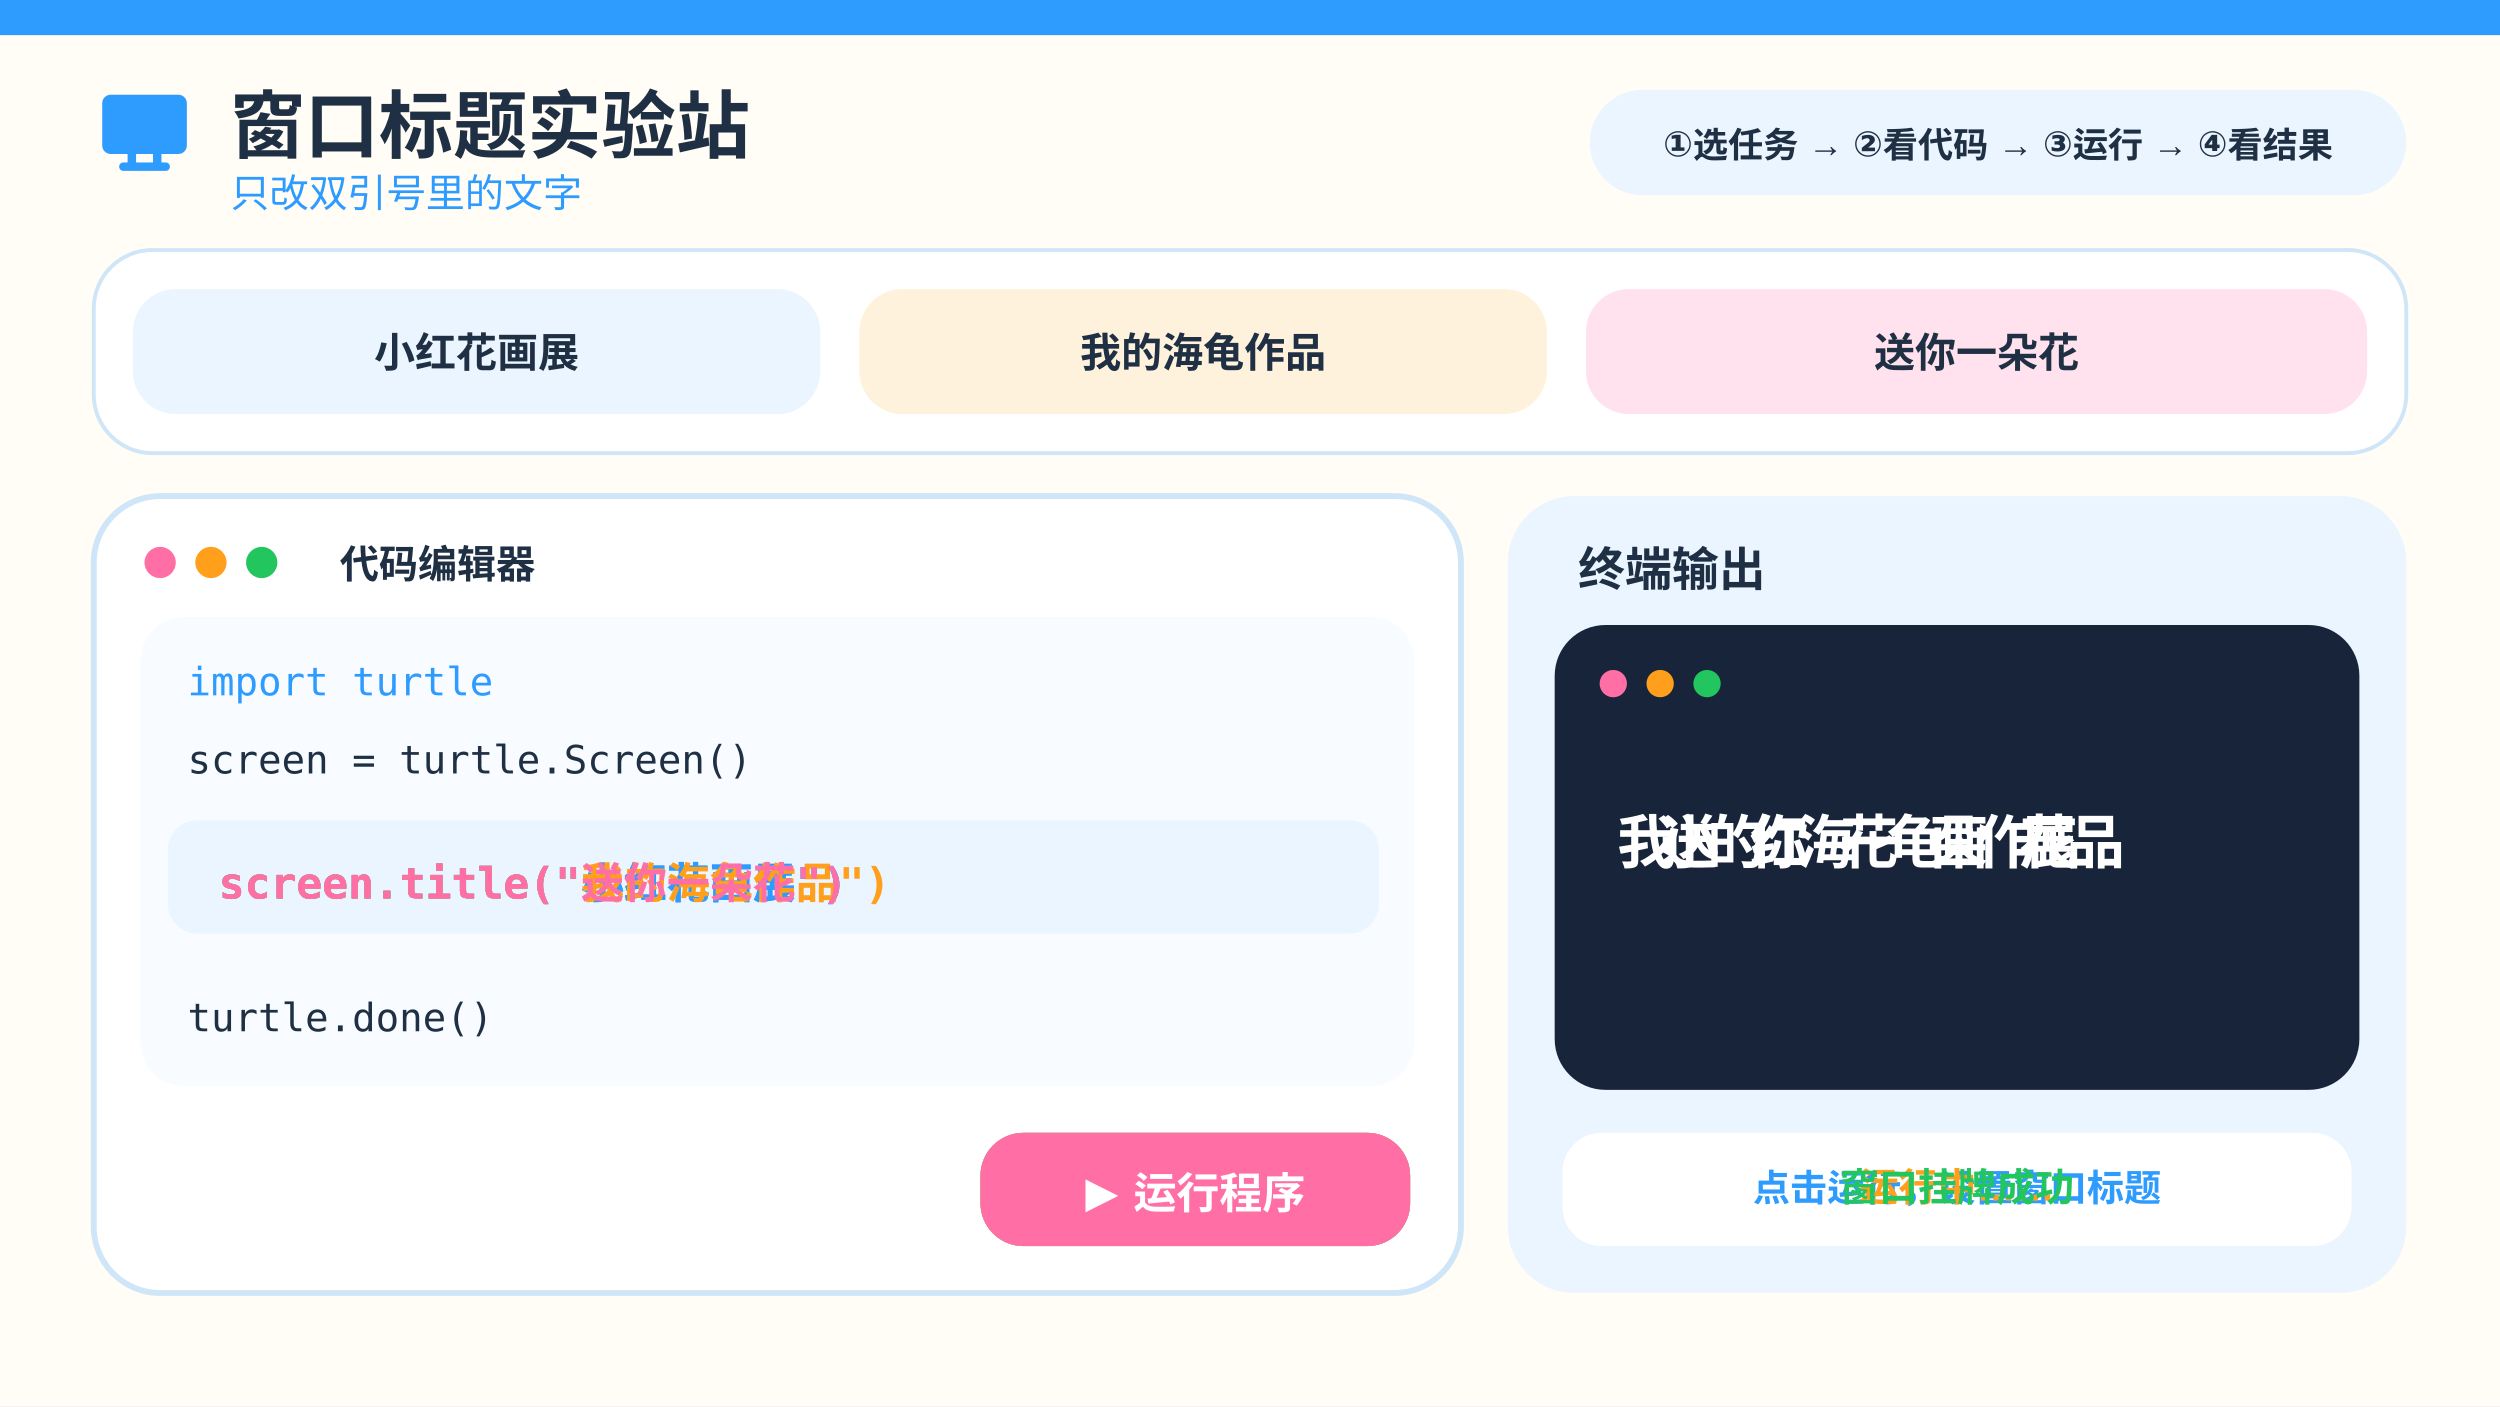
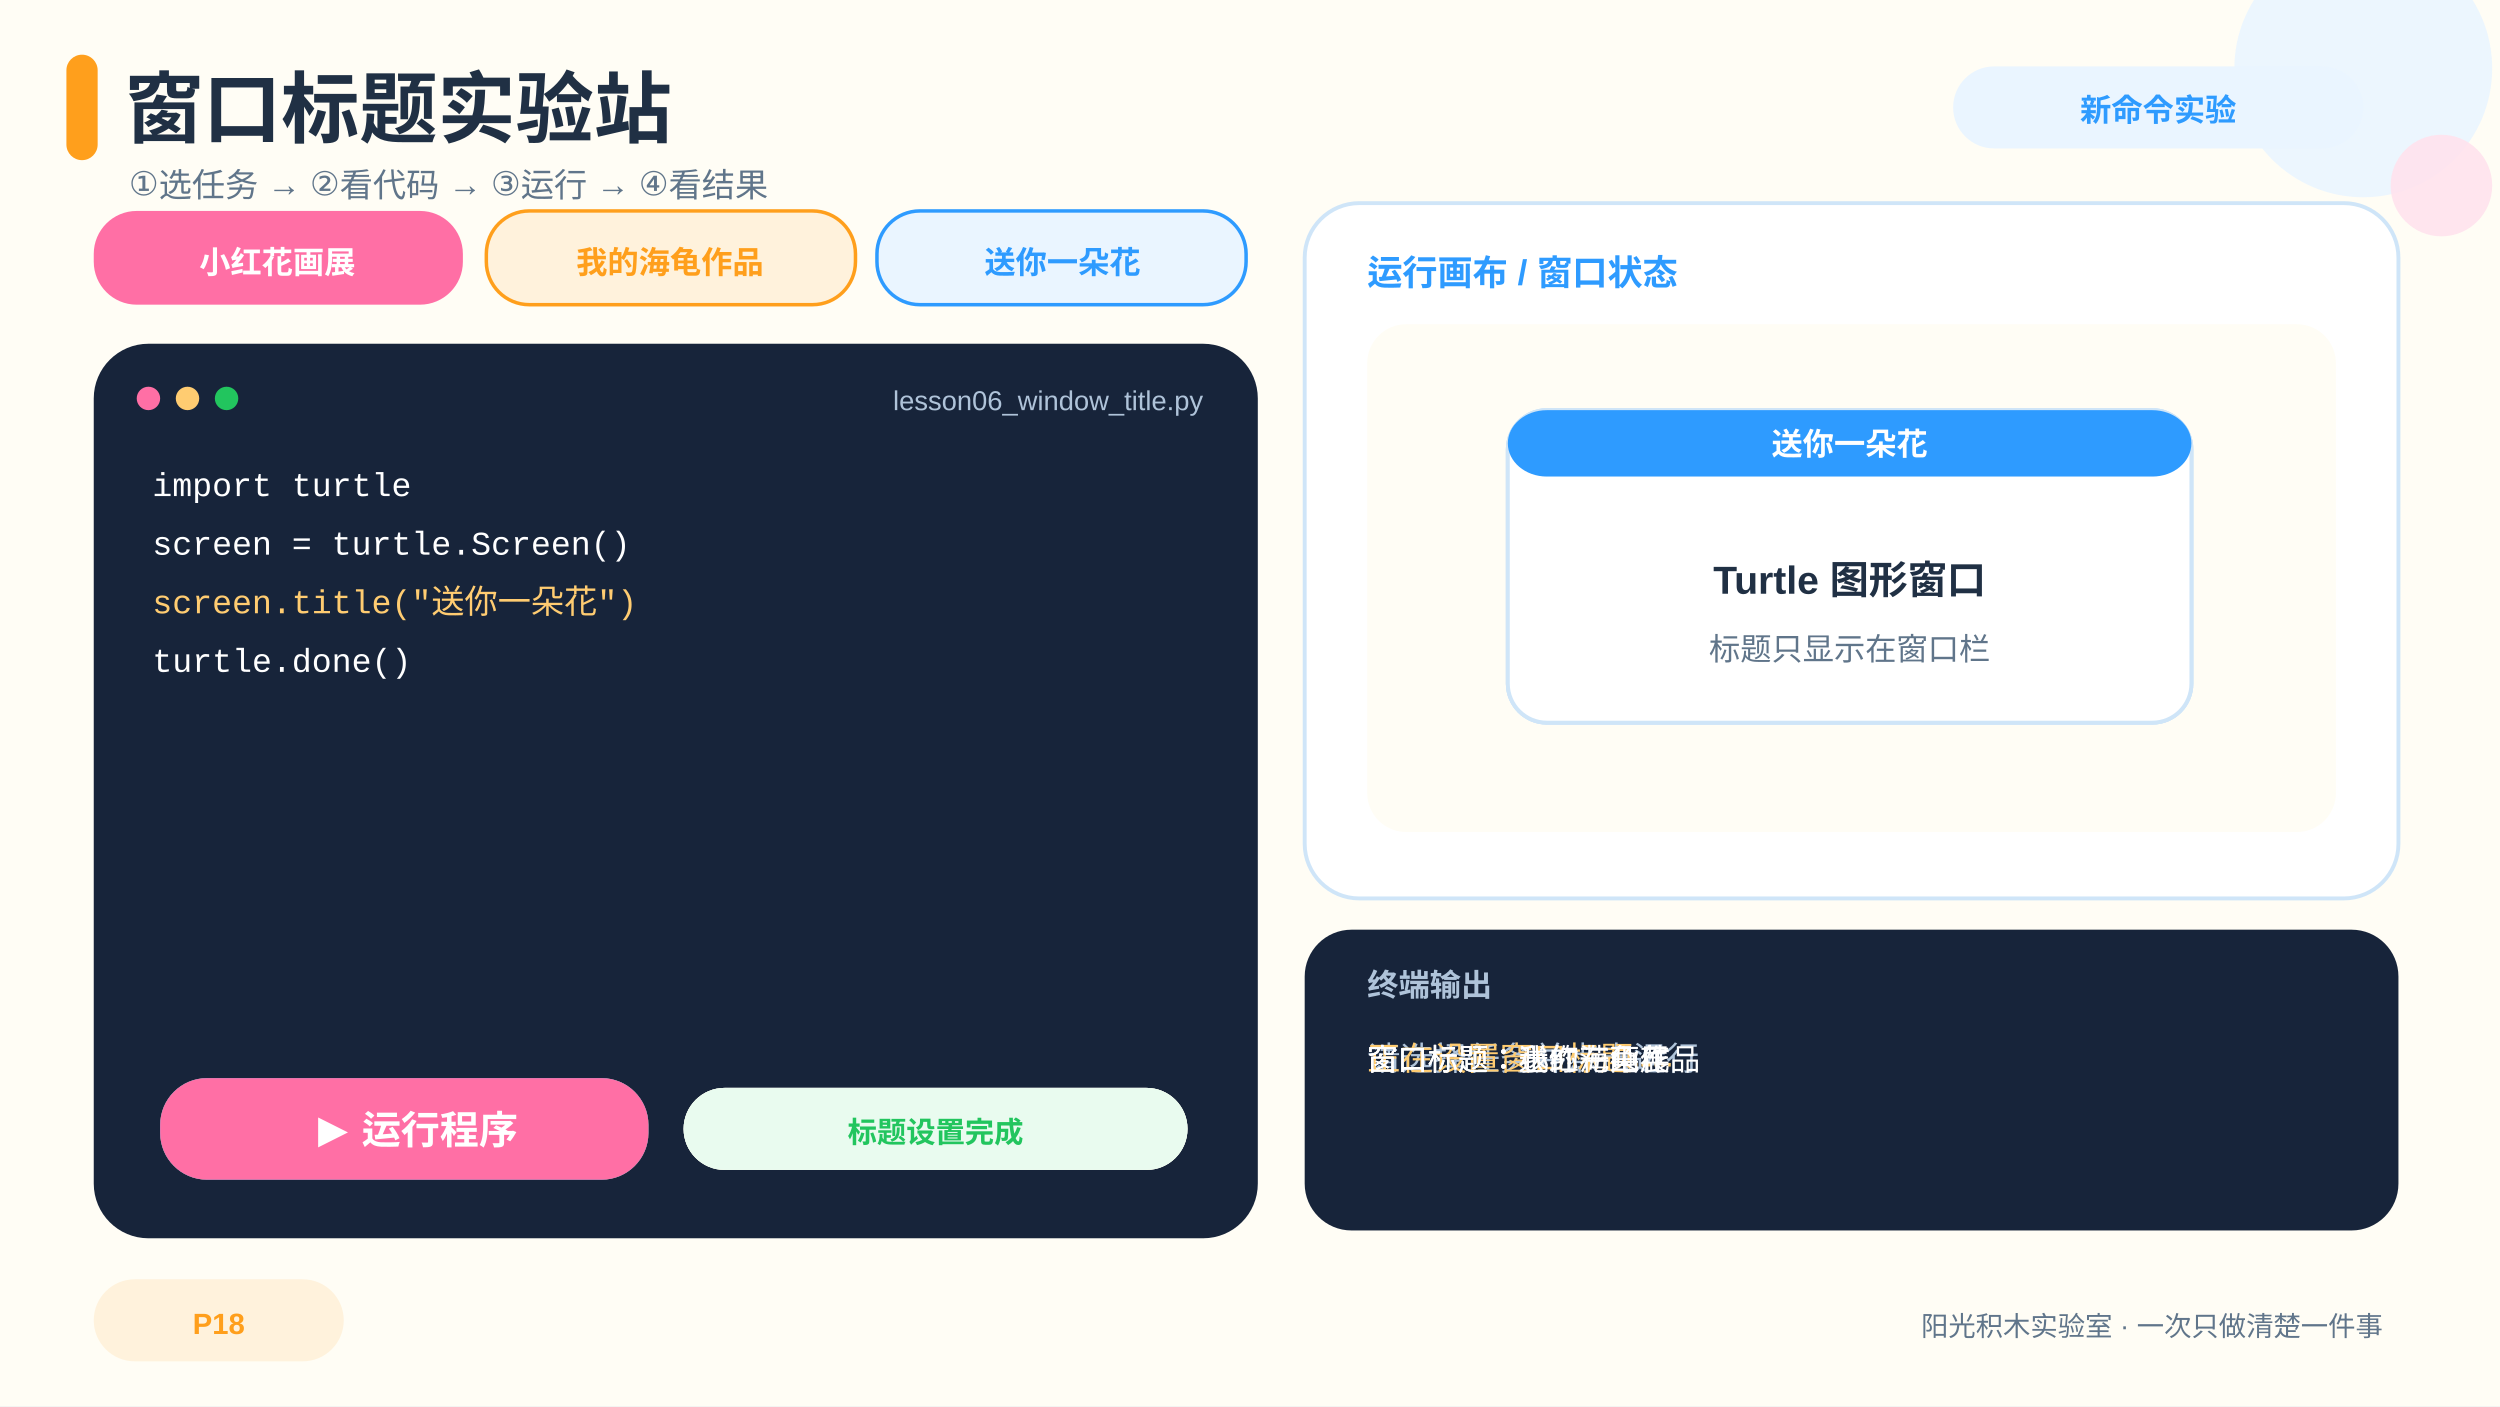
<svg xmlns="http://www.w3.org/2000/svg" viewBox="0 0 1280 720" data-pptx-page-role="content" font-family="Microsoft YaHei, Arial, sans-serif">
-   <rect id="background" data-pptx-role="background" width="1280" height="720" fill="#FFFDF5" />
-   <rect id="top-band" data-pptx-role="decoration" width="1280" height="18" fill="#2E9BFF" />
-   <g id="console-header" data-pptx-bounds="48 36 1184 78">
-     <g transform="translate(48, 42) scale(2.16667)" fill="#2E9BFF">
-       <path d="M7 21a1 1 0 0 1 0 -2h1v-2h-4a2 2 0 0 1 -2 -2v-10a2 2 0 0 1 2 -2h16a2 2 0 0 1 2 2v10a2 2 0 0 1 -2 2h-4v2h1a1 1 0 0 1 0 2zm7 -4h-4v2h4z" />
+   <rect x="0" y="0" width="1280" height="720" rx="0" fill="#FFFDF5" id="page-bg" />
+   <circle cx="1210" cy="35" r="66" fill="#EAF5FF" opacity="0.9" />
+   <circle cx="1250" cy="95" r="26" fill="#FFE2ED" opacity="0.9" />
+   <rect x="34" y="28" width="16" height="54" rx="8" fill="#FF9F1C" />
+   <text x="64" y="70" font-family="YouYuan, Microsoft YaHei, sans-serif" font-size="40" font-weight="700" fill="#203044" text-anchor="start">窗口标题实验站</text>
+   <text x="66" y="100" font-family="Microsoft YaHei, Arial, sans-serif" font-size="17" font-weight="400" fill="#60758A" text-anchor="start">①选任务 → ②看代码 → ③运行 → ④看结果</text>
+   <rect x="1000" y="34" width="210" height="42" rx="21" fill="#EAF5FF" />
+   <text x="1105.0" y="62" font-family="Microsoft YaHei, Arial, sans-serif" font-size="16" font-weight="700" fill="#2E9BFF" text-anchor="middle">新命令实验</text>
+   <rect x="48" y="655" width="128" height="42" rx="21" fill="#FFF2DC" />
+   <text x="112.0" y="683" font-family="Microsoft YaHei, Arial, sans-serif" font-size="15" font-weight="700" fill="#FF9F1C" text-anchor="middle">P18</text>
+   <g id="task-t1-button">
+     <rect x="48" y="108" width="189" height="48" rx="22" fill="#FF6FA5" />
+     <text x="142" y="140" font-family="Microsoft YaHei, Arial, sans-serif" font-size="16" font-weight="700" fill="#FFFFFF" text-anchor="middle">小红花画展</text>
+   </g>
+   <g id="task-t1-hit">
+     <rect x="48" y="108" width="189" height="48" rx="20" fill="#FFFFFF" opacity="0.001" />
+   </g>
+   <g id="task-t2-button">
+     <rect x="249" y="108" width="189" height="48" rx="22" fill="#FFF2DC" stroke="#FF9F1C" stroke-width="1.8" />
+     <text x="343" y="140" font-family="Microsoft YaHei, Arial, sans-serif" font-size="16" font-weight="700" fill="#FF9F1C" text-anchor="middle">我的海龟作品</text>
+   </g>
+   <g id="task-t2-hit">
+     <rect x="249" y="108" width="189" height="48" rx="20" fill="#FFFFFF" opacity="0.001" />
+   </g>
+   <g id="task-t3-button">
+     <rect x="449" y="108" width="189" height="48" rx="22" fill="#EAF5FF" stroke="#2E9BFF" stroke-width="1.8" />
+     <text x="544" y="140" font-family="Microsoft YaHei, Arial, sans-serif" font-size="16" font-weight="700" fill="#2E9BFF" text-anchor="middle">送你一朵花</text>
+   </g>
+   <g id="task-t3-hit">
+     <rect x="449" y="108" width="189" height="48" rx="20" fill="#FFFFFF" opacity="0.001" />
+   </g>
+   <rect x="48" y="176" width="596" height="458" rx="28" fill="#17243A" id="editor-shell" />
+   <circle cx="76" cy="204" r="6" fill="#FF6FA5" />
+   <circle cx="96" cy="204" r="6" fill="#FFCC71" />
+   <circle cx="116" cy="204" r="6" fill="#22C55E" />
+   <text x="616" y="210" font-family="Microsoft YaHei, Arial, sans-serif" font-size="14" font-weight="400" fill="#AFC3D9" text-anchor="end">lesson06_window_title.py</text>
+   <g id="code-t1-state">
+     <rect x="66" y="226" width="558" height="306" rx="14" fill="#17243A" />
+     <text x="78" y="254" font-family="Consolas, Courier New, monospace" font-size="17" font-weight="400" fill="#FFFFFF" text-anchor="start">import turtle</text>
+     <text x="78" y="284" font-family="Consolas, Courier New, monospace" font-size="17" font-weight="400" fill="#FFFFFF" text-anchor="start">screen = turtle.Screen()</text>
+     <text x="78" y="314" font-family="Consolas, Courier New, monospace" font-size="17" font-weight="400" fill="#FFCC71" text-anchor="start">screen.title("小红花画展")</text>
+     <text x="78" y="344" font-family="Consolas, Courier New, monospace" font-size="17" font-weight="400" fill="#FFFFFF" text-anchor="start">turtle.done()</text>
+   </g>
+   <g id="code-t2-state">
+     <rect x="66" y="226" width="558" height="306" rx="14" fill="#17243A" />
+     <text x="78" y="254" font-family="Consolas, Courier New, monospace" font-size="17" font-weight="400" fill="#FFFFFF" text-anchor="start">import turtle</text>
+     <text x="78" y="284" font-family="Consolas, Courier New, monospace" font-size="17" font-weight="400" fill="#FFFFFF" text-anchor="start">screen = turtle.Screen()</text>
+     <text x="78" y="314" font-family="Consolas, Courier New, monospace" font-size="17" font-weight="400" fill="#FFCC71" text-anchor="start">screen.title("我的海龟作品")</text>
+     <text x="78" y="344" font-family="Consolas, Courier New, monospace" font-size="17" font-weight="400" fill="#FFFFFF" text-anchor="start">turtle.done()</text>
+   </g>
+   <g id="code-t3-state">
+     <rect x="66" y="226" width="558" height="306" rx="14" fill="#17243A" />
+     <text x="78" y="254" font-family="Consolas, Courier New, monospace" font-size="17" font-weight="400" fill="#FFFFFF" text-anchor="start">import turtle</text>
+     <text x="78" y="284" font-family="Consolas, Courier New, monospace" font-size="17" font-weight="400" fill="#FFFFFF" text-anchor="start">screen = turtle.Screen()</text>
+     <text x="78" y="314" font-family="Consolas, Courier New, monospace" font-size="17" font-weight="400" fill="#FFCC71" text-anchor="start">screen.title("送你一朵花")</text>
+     <text x="78" y="344" font-family="Consolas, Courier New, monospace" font-size="17" font-weight="400" fill="#FFFFFF" text-anchor="start">turtle.done()</text>
+   </g>
+   <g id="run-t1-button">
+     <rect x="82" y="552" width="250" height="52" rx="24" fill="#FF9F1C" />
+     <text x="214" y="585" font-family="Microsoft YaHei, Arial, sans-serif" font-size="20" font-weight="700" fill="#FFFFFF" text-anchor="middle">▶ 运行程序</text>
+     <g id="run-t1-hit">
+       <rect x="82" y="552" width="250" height="52" rx="20" fill="#FFFFFF" opacity="0.001" />
    </g>
-     <text x="118" y="78" font-family="YouYuan, Microsoft YaHei, sans-serif" font-size="38" font-weight="700" fill="#203044">窗口标题实验站</text>
-     <text x="118" y="106" font-size="20" fill="#2E9BFF">只改双引号里的文字</text>
-     <rect x="814" y="46" width="418" height="54" rx="27" fill="#EAF5FF" />
-     <text x="1023" y="80" text-anchor="middle" font-size="18" font-weight="700" fill="#203044">①选任务 → ②看代码 → ③运行 → ④看结果</text>
  </g>
-   <g id="task-panel" data-pptx-bounds="48 128 1184 104" data-pptx-role="decoration">
-     <rect x="48" y="128" width="1184" height="104" rx="30" fill="#FFFFFF" stroke="#CFE5F8" stroke-width="2" />
+   <g id="run-t2-button">
+     <rect x="82" y="552" width="250" height="52" rx="24" fill="#2E9BFF" />
+     <text x="214" y="585" font-family="Microsoft YaHei, Arial, sans-serif" font-size="20" font-weight="700" fill="#FFFFFF" text-anchor="middle">▶ 运行程序</text>
+     <g id="run-t2-hit">
+       <rect x="82" y="552" width="250" height="52" rx="20" fill="#FFFFFF" opacity="0.001" />
+     </g>
  </g>
-   <g id="task-a-button" data-pptx-bounds="68 148 352 64">
-     <rect x="68" y="148" width="352" height="64" rx="22" fill="#EAF5FF" />
-     <text x="244" y="188" text-anchor="middle" font-size="21" font-weight="700" fill="#203044">小红花画展</text>
+   <g id="run-t3-button">
+     <rect x="82" y="552" width="250" height="52" rx="24" fill="#FF6FA5" />
+     <text x="214" y="585" font-family="Microsoft YaHei, Arial, sans-serif" font-size="20" font-weight="700" fill="#FFFFFF" text-anchor="middle">▶ 运行程序</text>
+     <g id="run-t3-hit">
+       <rect x="82" y="552" width="250" height="52" rx="20" fill="#FFFFFF" opacity="0.001" />
+     </g>
  </g>
-   <g id="task-b-button" data-pptx-bounds="440 148 352 64">
-     <rect x="440" y="148" width="352" height="64" rx="22" fill="#FFF2DC" />
-     <text x="616" y="188" text-anchor="middle" font-size="21" font-weight="700" fill="#203044">我的海龟作品</text>
+   <g id="status-guide">
+     <rect x="350" y="557" width="258" height="42" rx="21" fill="#EAF5FF" />
+     <text x="479.0" y="585" font-family="Microsoft YaHei, Arial, sans-serif" font-size="15" font-weight="700" fill="#2E9BFF" text-anchor="middle">已选任务，等待运行</text>
  </g>
-   <g id="task-c-button" data-pptx-bounds="812 148 400 64">
-     <rect x="812" y="148" width="400" height="64" rx="22" fill="#FFE2ED" />
-     <text x="1012" y="188" text-anchor="middle" font-size="21" font-weight="700" fill="#203044">送你一朵花</text>
+   <g id="status-running">
+     <rect x="350" y="557" width="258" height="42" rx="21" fill="#FFF2DC" />
+     <text x="479.0" y="585" font-family="Microsoft YaHei, Arial, sans-serif" font-size="15" font-weight="700" fill="#FF9F1C" text-anchor="middle">正在设置窗口标题……</text>
  </g>
-   <g id="task-a-hit" data-pptx-bounds="68 148 352 64">
-     <rect x="68" y="148" width="352" height="64" rx="22" fill="#FFFFFF" fill-opacity="0.001" />
+   <g id="status-done">
+     <rect x="350" y="557" width="258" height="42" rx="21" fill="#E9FBEF" />
+     <text x="479.0" y="585" font-family="Microsoft YaHei, Arial, sans-serif" font-size="15" font-weight="700" fill="#22C55E" text-anchor="middle">标题设置完成</text>
  </g>
-   <g id="task-b-hit" data-pptx-bounds="440 148 352 64">
-     <rect x="440" y="148" width="352" height="64" rx="22" fill="#FFFFFF" fill-opacity="0.001" />
+   <rect x="668" y="104" width="560" height="356" rx="28" fill="#FFFFFF" stroke="#CFE5F8" stroke-width="2" id="canvas-shell" />
+   <text x="700" y="146" font-family="Microsoft YaHei, Arial, sans-serif" font-size="18" font-weight="700" fill="#2E9BFF" text-anchor="start">运行画布 / 窗口状态</text>
+   <rect x="700" y="166" width="496" height="260" rx="20" fill="#FFFDF5" id="canvas-inner" />
+   <g id="canvas-guide">
+     <text x="948" y="300" font-family="Microsoft YaHei, Arial, sans-serif" font-size="18" font-weight="700" fill="#60758A" text-anchor="middle">运行后这里才出现结果</text>
  </g>
-   <g id="task-c-hit" data-pptx-bounds="812 148 400 64">
-     <rect x="812" y="148" width="400" height="64" rx="22" fill="#FFFFFF" fill-opacity="0.001" />
+   <g id="preview-t1">
+     <rect x="772" y="210" width="350" height="160" rx="20" fill="#FFFFFF" stroke="#CFE5F8" stroke-width="2" />
+     <rect x="772" y="210" width="350" height="34" rx="20" fill="#2E9BFF" />
+     <text x="947" y="233" font-family="Microsoft YaHei, Arial, sans-serif" font-size="16" font-weight="700" fill="#FFFFFF" text-anchor="middle">小红花画展</text>
+     <text x="947" y="304" font-family="Microsoft YaHei, Arial, sans-serif" font-size="20" font-weight="700" fill="#203044" text-anchor="middle">Turtle 图形窗口</text>
+     <text x="947" y="338" font-family="Microsoft YaHei, Arial, sans-serif" font-size="16" font-weight="400" fill="#60758A" text-anchor="middle">标题只显示在窗口栏</text>
  </g>
-   <g id="editor-shell" data-pptx-bounds="48 254 700 408" data-pptx-role="decoration">
-     <rect x="48" y="254" width="700" height="408" rx="34" fill="#FFFFFF" stroke="#CFE5F8" stroke-width="3" />
-     <circle cx="82" cy="288" r="8" fill="#FF6FA5" />
-     <circle cx="108" cy="288" r="8" fill="#FF9F1C" />
-     <circle cx="134" cy="288" r="8" fill="#22C55E" />
-     <text x="174" y="296" font-size="20" font-weight="700" fill="#203044">代码编辑器</text>
-     <rect x="72" y="316" width="652" height="240" rx="22" fill="#F8FBFF" />
-     <text x="96" y="356" font-family="Consolas, monospace" font-size="20" fill="#2E9BFF">import turtle</text>
-     <text x="96" y="396" font-family="Consolas, monospace" font-size="20" fill="#203044">screen = turtle.Screen()</text>
-     <rect x="86" y="420" width="620" height="58" rx="15" fill="#EAF5FF" />
-     <text x="96" y="528" font-family="Consolas, monospace" font-size="20" fill="#203044">turtle.done()</text>
+   <g id="preview-t2">
+     <rect x="772" y="210" width="350" height="160" rx="20" fill="#FFFFFF" stroke="#CFE5F8" stroke-width="2" />
+     <rect x="772" y="210" width="350" height="34" rx="20" fill="#2E9BFF" />
+     <text x="947" y="233" font-family="Microsoft YaHei, Arial, sans-serif" font-size="16" font-weight="700" fill="#FFFFFF" text-anchor="middle">我的海龟作品</text>
+     <text x="947" y="304" font-family="Microsoft YaHei, Arial, sans-serif" font-size="20" font-weight="700" fill="#203044" text-anchor="middle">Turtle 图形窗口</text>
+     <text x="947" y="338" font-family="Microsoft YaHei, Arial, sans-serif" font-size="16" font-weight="400" fill="#60758A" text-anchor="middle">标题只显示在窗口栏</text>
  </g>
-   <g id="code-a-initial" data-pptx-bounds="96 424 590 48">
-     <text x="112" y="460" font-family="Consolas, Microsoft YaHei, monospace" font-size="22" font-weight="700" fill="#2E9BFF">screen.title("小红花画展")</text>
+   <g id="preview-t3">
+     <rect x="772" y="210" width="350" height="160" rx="20" fill="#FFFFFF" stroke="#CFE5F8" stroke-width="2" />
+     <rect x="772" y="210" width="350" height="34" rx="20" fill="#2E9BFF" />
+     <text x="947" y="233" font-family="Microsoft YaHei, Arial, sans-serif" font-size="16" font-weight="700" fill="#FFFFFF" text-anchor="middle">送你一朵花</text>
+     <text x="947" y="304" font-family="Microsoft YaHei, Arial, sans-serif" font-size="20" font-weight="700" fill="#203044" text-anchor="middle">Turtle 图形窗口</text>
+     <text x="947" y="338" font-family="Microsoft YaHei, Arial, sans-serif" font-size="16" font-weight="400" fill="#60758A" text-anchor="middle">标题只显示在窗口栏</text>
  </g>
-   <g id="code-a-state" data-pptx-bounds="96 424 590 48">
-     <text x="112" y="460" font-family="Consolas, Microsoft YaHei, monospace" font-size="22" font-weight="700" fill="#2E9BFF">screen.title("小红花画展")</text>
+   <rect x="668" y="476" width="560" height="154" rx="24" fill="#17243A" id="terminal-shell" />
+   <text x="700" y="510" font-family="Microsoft YaHei, Arial, sans-serif" font-size="16" font-weight="700" fill="#AFC3D9" text-anchor="start">终端输出</text>
+   <g id="terminal-guide">
+     <text x="700" y="548" font-family="Consolas, Courier New, monospace" font-size="17" font-weight="400" fill="#AFC3D9" text-anchor="start">请选择任务并点击运行</text>
  </g>
-   <g id="code-b-state" data-pptx-bounds="96 424 590 48">
-     <text x="112" y="460" font-family="Consolas, Microsoft YaHei, monospace" font-size="22" font-weight="700" fill="#FF9F1C">screen.title("我的海龟作品")</text>
+   <g id="terminal-running">
+     <text x="700" y="548" font-family="Consolas, Courier New, monospace" font-size="17" font-weight="400" fill="#FFCC71" text-anchor="start">正在设置窗口标题……</text>
  </g>
-   <g id="code-c-state" data-pptx-bounds="96 424 590 48">
-     <text x="112" y="460" font-family="Consolas, Microsoft YaHei, monospace" font-size="22" font-weight="700" fill="#FF6FA5">screen.title("送你一朵花")</text>
+   <g id="term-t1-l01">
+     <text x="700" y="548" font-family="Consolas, Courier New, monospace" font-size="15.5" font-weight="400" fill="#FFFFFF" text-anchor="start">窗口标题：小红花画展</text>
  </g>
-   <g id="run-a-button" data-pptx-bounds="502 580 220 58">
-     <rect x="502" y="580" width="220" height="58" rx="22" fill="#2E9BFF" />
-     <text x="612" y="618" text-anchor="middle" font-size="22" font-weight="700" fill="#FFFFFF">▶ 运行程序</text>
+   <g id="term-t2-l01">
+     <text x="700" y="548" font-family="Consolas, Courier New, monospace" font-size="15.5" font-weight="400" fill="#FFFFFF" text-anchor="start">窗口标题：我的海龟作品</text>
  </g>
-   <g id="run-b-button" data-pptx-bounds="502 580 220 58">
-     <rect x="502" y="580" width="220" height="58" rx="22" fill="#FF9F1C" />
-     <text x="612" y="618" text-anchor="middle" font-size="22" font-weight="700" fill="#FFFFFF">▶ 运行程序</text>
+   <g id="term-t3-l01">
+     <text x="700" y="548" font-family="Consolas, Courier New, monospace" font-size="15.5" font-weight="400" fill="#FFFFFF" text-anchor="start">窗口标题：送你一朵花</text>
  </g>
-   <g id="run-c-button" data-pptx-bounds="502 580 220 58">
-     <rect x="502" y="580" width="220" height="58" rx="22" fill="#FF6FA5" />
-     <text x="612" y="618" text-anchor="middle" font-size="22" font-weight="700" fill="#FFFFFF">▶ 运行程序</text>
-   </g>
-   <g id="run-a-hit" data-pptx-bounds="502 580 220 58">
-     <rect x="502" y="580" width="220" height="58" rx="22" fill="#FFFFFF" fill-opacity="0.001" />
-   </g>
-   <g id="run-b-hit" data-pptx-bounds="502 580 220 58">
-     <rect x="502" y="580" width="220" height="58" rx="22" fill="#FFFFFF" fill-opacity="0.001" />
-   </g>
-   <g id="run-c-hit" data-pptx-bounds="502 580 220 58">
-     <rect x="502" y="580" width="220" height="58" rx="22" fill="#FFFFFF" fill-opacity="0.001" />
-   </g>
-   <g id="terminal-shell" data-pptx-bounds="772 254 460 408" data-pptx-role="decoration">
-     <rect x="772" y="254" width="460" height="408" rx="34" fill="#EAF5FF" />
-     <text x="808" y="300" font-size="24" font-weight="700" fill="#203044">终端输出</text>
-     <rect x="796" y="320" width="412" height="238" rx="26" fill="#17243A" />
-     <circle cx="826" cy="350" r="7" fill="#FF6FA5" />
-     <circle cx="850" cy="350" r="7" fill="#FF9F1C" />
-     <circle cx="874" cy="350" r="7" fill="#22C55E" />
-     <rect x="800" y="580" width="404" height="58" rx="20" fill="#FFFFFF" />
-   </g>
-   <g id="terminal-guide" data-pptx-bounds="820 588 364 40">
-     <text x="1002" y="615" text-anchor="middle" font-size="19" font-weight="700" fill="#2E9BFF">点击运行，设置窗口标题</text>
-   </g>
-   <g id="terminal-running" data-pptx-bounds="820 588 364 40">
-     <text x="1002" y="615" text-anchor="middle" font-size="20" font-weight="700" fill="#FF9F1C">运行中……</text>
-   </g>
-   <g id="terminal-done" data-pptx-bounds="820 588 364 40">
-     <text x="1002" y="615" text-anchor="middle" font-size="20" font-weight="700" fill="#22C55E">窗口挂牌成功</text>
-   </g>
-   <g id="out-a-01" data-pptx-bounds="842 404 46 52">
-     <text x="865" y="442" text-anchor="middle" font-size="30" font-weight="700" fill="#FFFFFF">小</text>
-   </g>
-   <g id="out-a-02" data-pptx-bounds="888 404 46 52">
-     <text x="911" y="442" text-anchor="middle" font-size="30" font-weight="700" fill="#FFFFFF">红</text>
-   </g>
-   <g id="out-a-03" data-pptx-bounds="934 404 46 52">
-     <text x="957" y="442" text-anchor="middle" font-size="30" font-weight="700" fill="#FFFFFF">花</text>
-   </g>
-   <g id="out-a-04" data-pptx-bounds="980 404 46 52">
-     <text x="1003" y="442" text-anchor="middle" font-size="30" font-weight="700" fill="#FFFFFF">画</text>
-   </g>
-   <g id="out-a-05" data-pptx-bounds="1026 404 46 52">
-     <text x="1049" y="442" text-anchor="middle" font-size="30" font-weight="700" fill="#FFFFFF">展</text>
-   </g>
-   <g id="out-b-01" data-pptx-bounds="820 404 46 52">
-     <text x="843" y="442" text-anchor="middle" font-size="30" font-weight="700" fill="#FFFFFF">我</text>
-   </g>
-   <g id="out-b-02" data-pptx-bounds="866 404 46 52">
-     <text x="889" y="442" text-anchor="middle" font-size="30" font-weight="700" fill="#FFFFFF">的</text>
-   </g>
-   <g id="out-b-03" data-pptx-bounds="912 404 46 52">
-     <text x="935" y="442" text-anchor="middle" font-size="30" font-weight="700" fill="#FFFFFF">海</text>
-   </g>
-   <g id="out-b-04" data-pptx-bounds="958 404 46 52">
-     <text x="981" y="442" text-anchor="middle" font-size="30" font-weight="700" fill="#FFFFFF">龟</text>
-   </g>
-   <g id="out-b-05" data-pptx-bounds="1004 404 46 52">
-     <text x="1027" y="442" text-anchor="middle" font-size="30" font-weight="700" fill="#FFFFFF">作</text>
-   </g>
-   <g id="out-b-06" data-pptx-bounds="1050 404 46 52">
-     <text x="1073" y="442" text-anchor="middle" font-size="30" font-weight="700" fill="#FFFFFF">品</text>
-   </g>
-   <g id="out-c-01" data-pptx-bounds="842 404 46 52">
-     <text x="865" y="442" text-anchor="middle" font-size="30" font-weight="700" fill="#FFFFFF">送</text>
-   </g>
-   <g id="out-c-02" data-pptx-bounds="888 404 46 52">
-     <text x="911" y="442" text-anchor="middle" font-size="30" font-weight="700" fill="#FFFFFF">你</text>
-   </g>
-   <g id="out-c-03" data-pptx-bounds="934 404 46 52">
-     <text x="957" y="442" text-anchor="middle" font-size="30" font-weight="700" fill="#FFFFFF">一</text>
-   </g>
-   <g id="out-c-04" data-pptx-bounds="980 404 46 52">
-     <text x="1003" y="442" text-anchor="middle" font-size="30" font-weight="700" fill="#FFFFFF">朵</text>
-   </g>
-   <g id="out-c-05" data-pptx-bounds="1026 404 46 52">
-     <text x="1049" y="442" text-anchor="middle" font-size="30" font-weight="700" fill="#FFFFFF">花</text>
-   </g>
+   <text x="1220" y="684" font-family="Microsoft YaHei, Arial, sans-serif" font-size="14" font-weight="400" fill="#60758A" text-anchor="end">阳光积木实验室 · 一次只做清楚一件事</text>
</svg>
